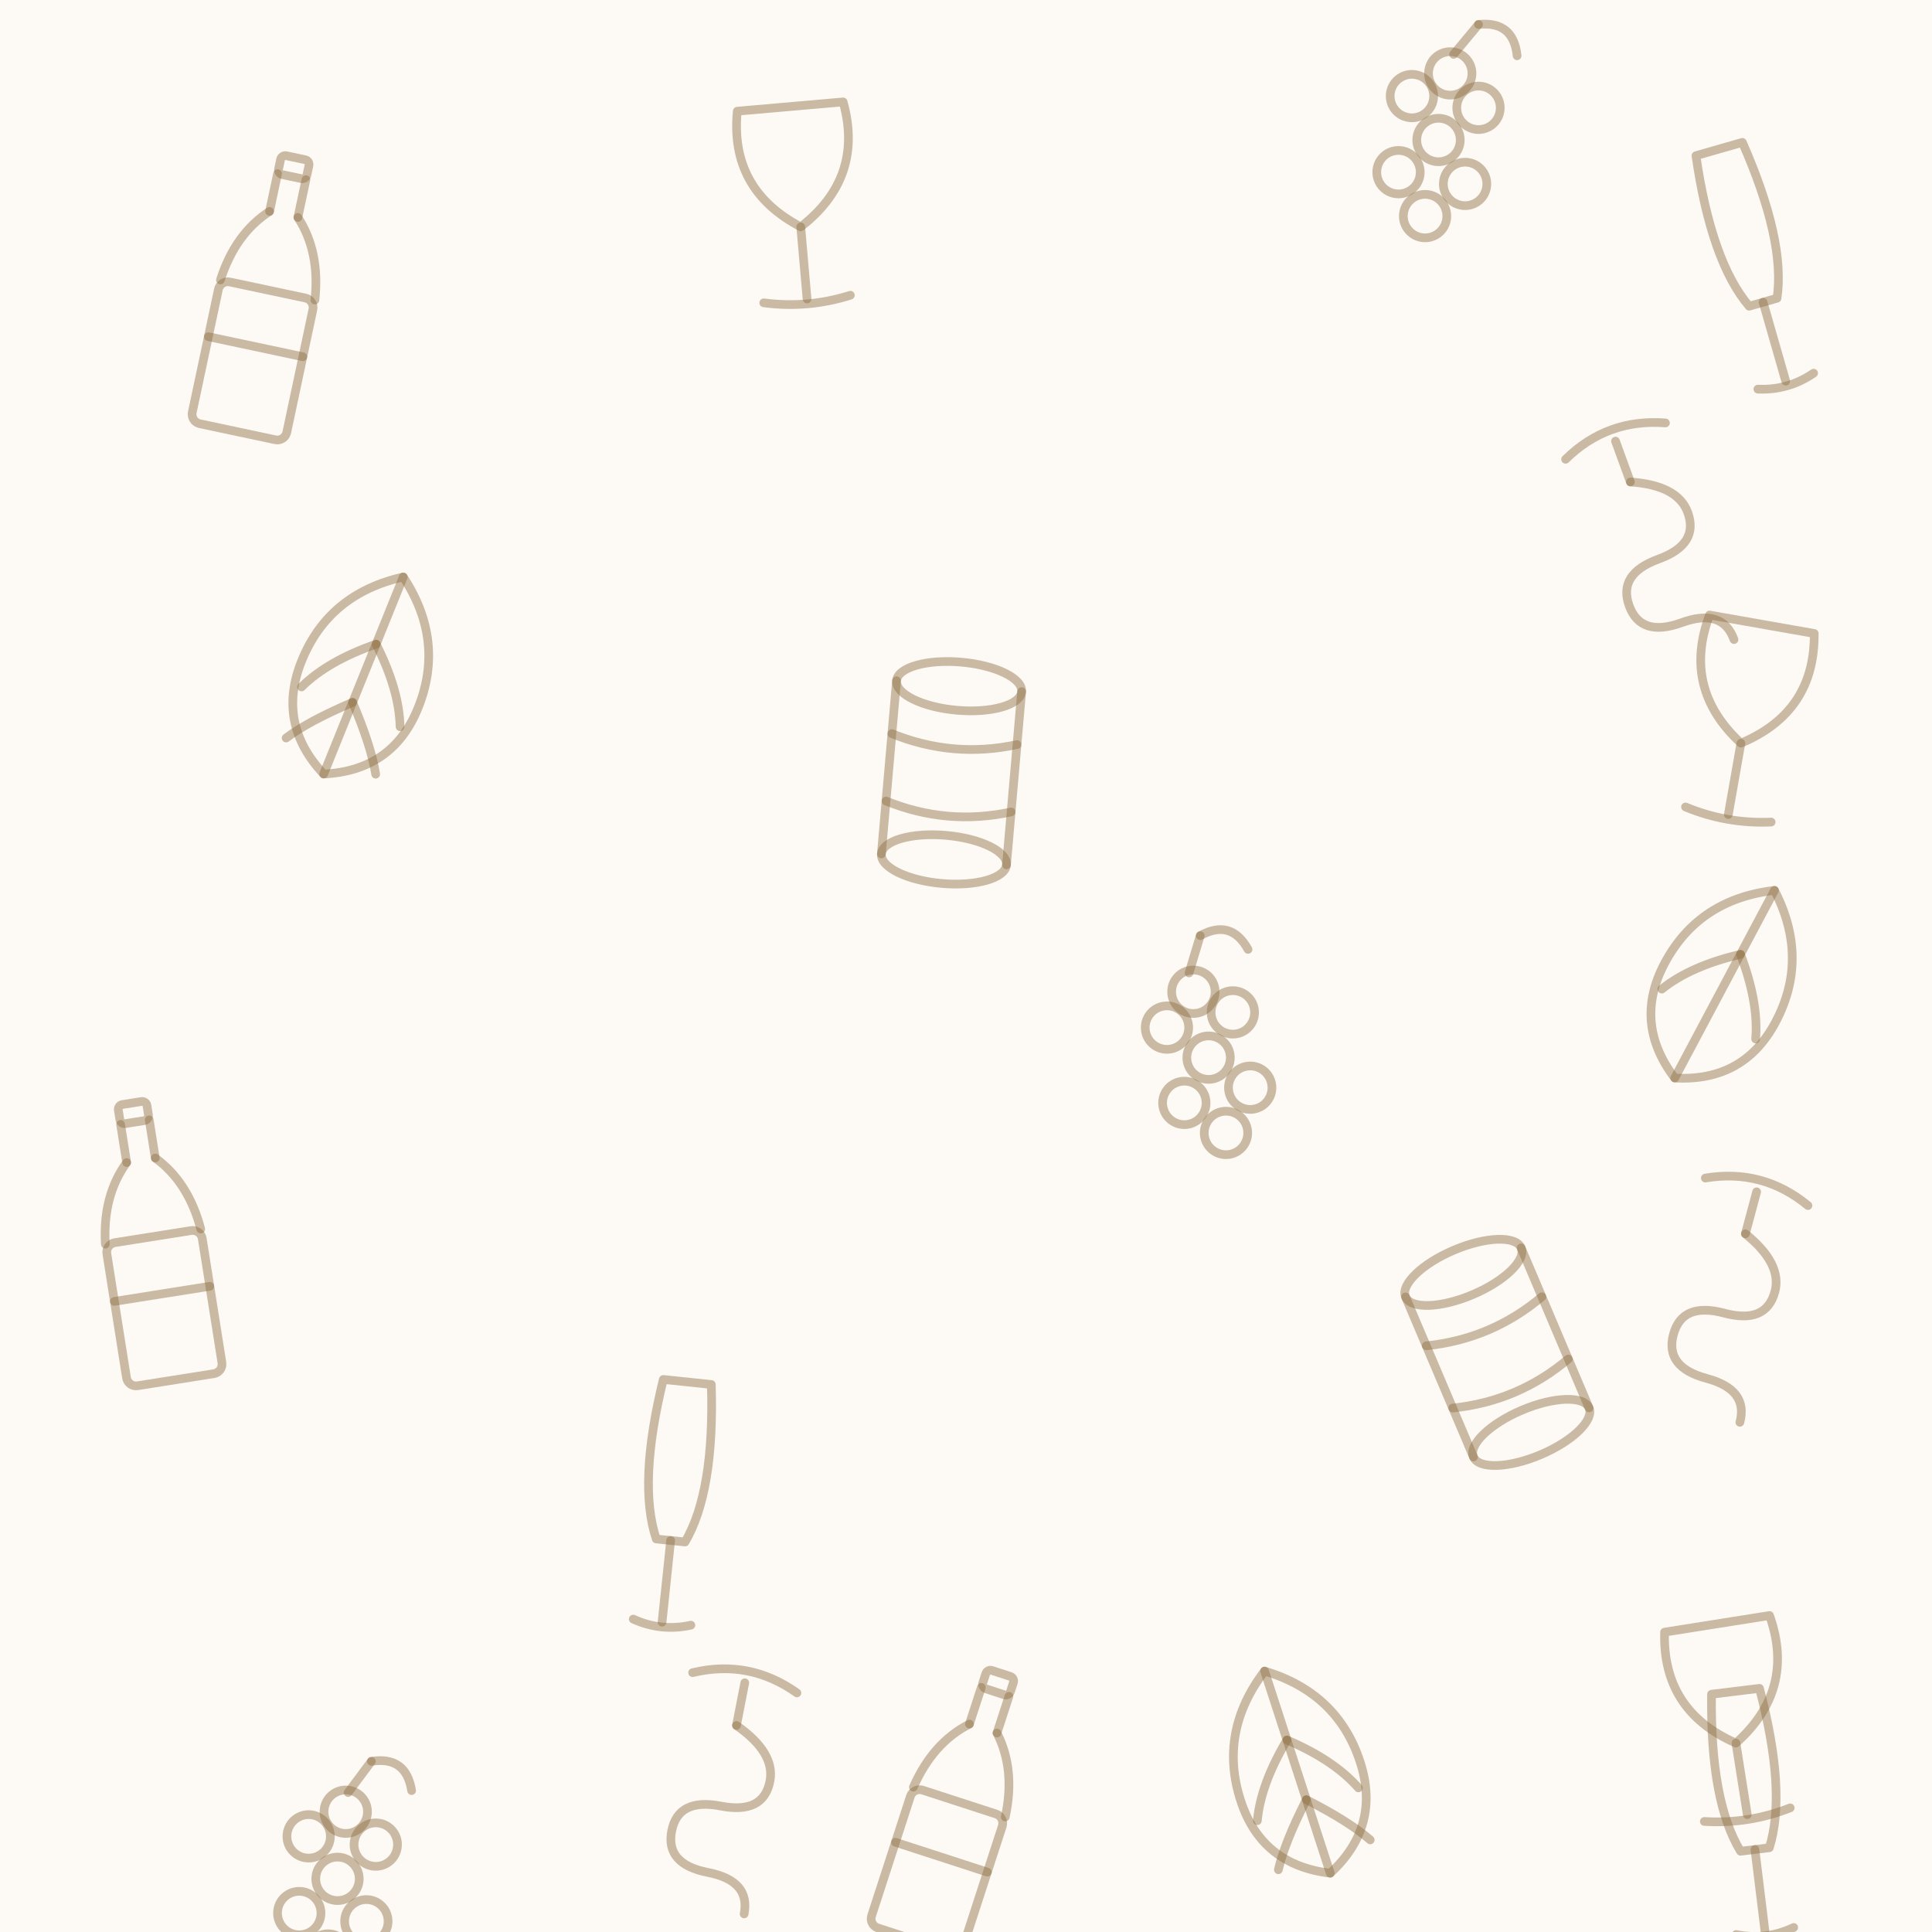
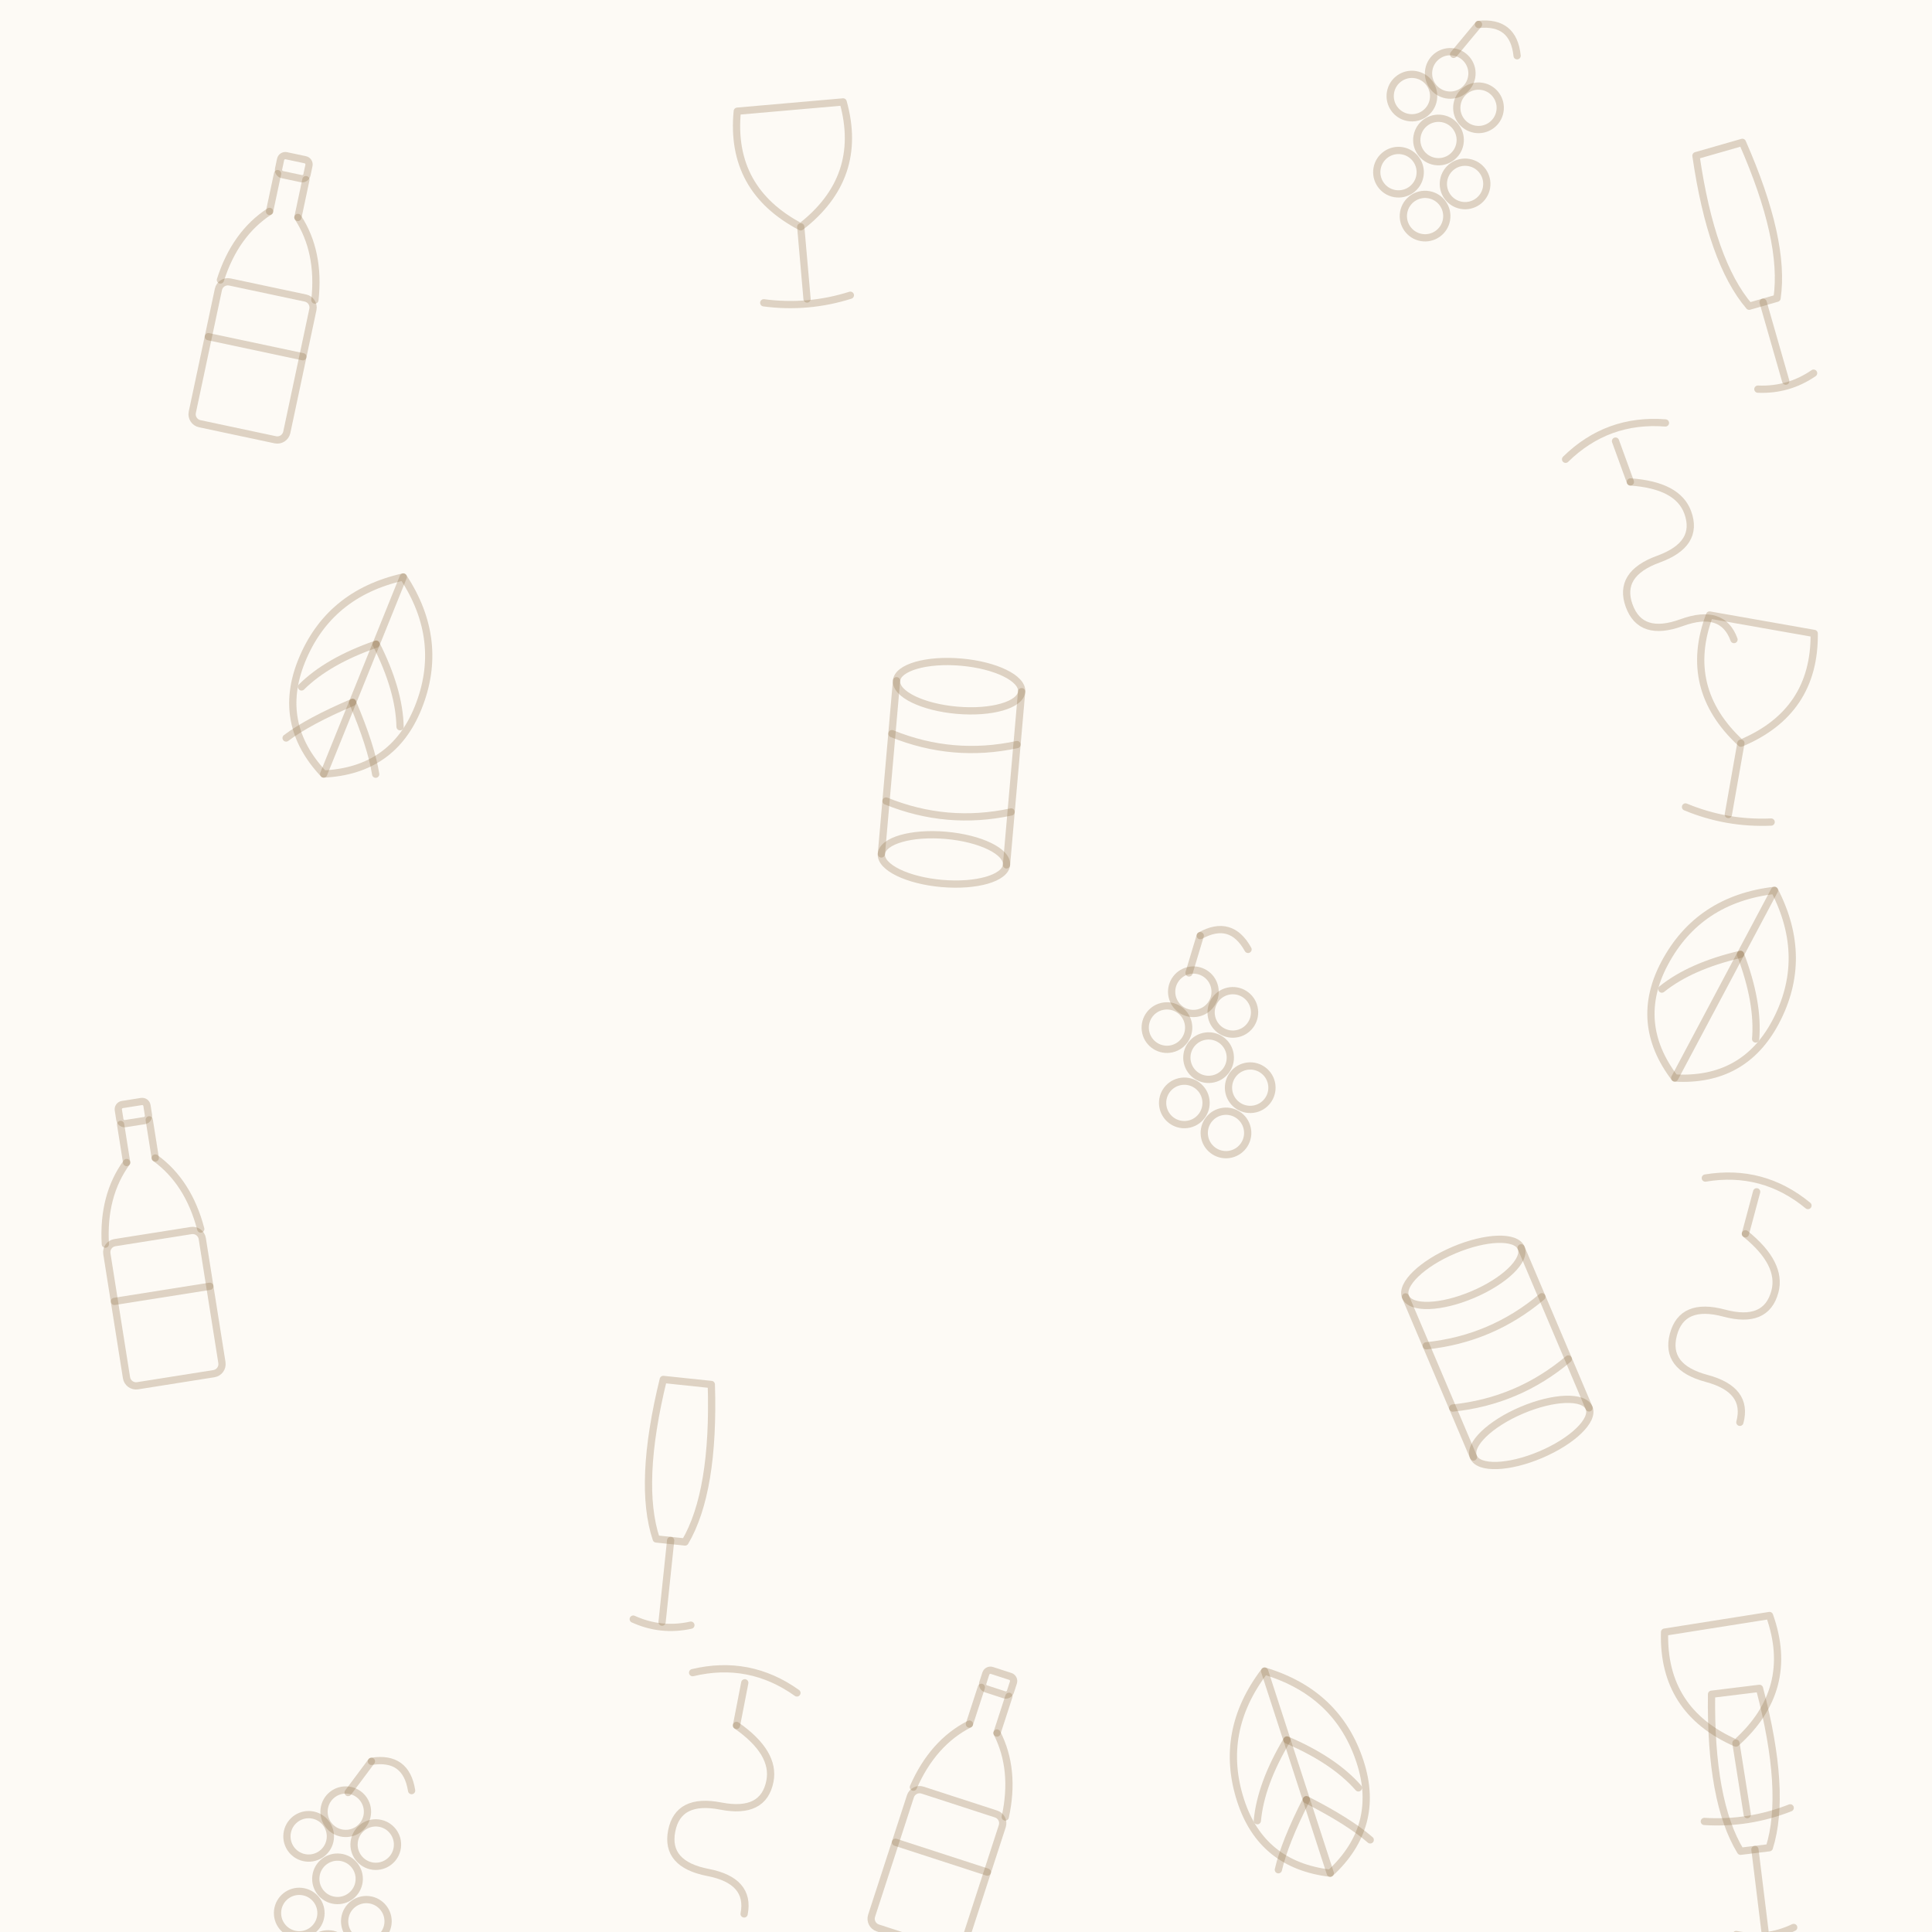
<svg xmlns="http://www.w3.org/2000/svg" viewBox="0 0 400 400" width="400" height="400">
  <rect width="400" height="400" fill="#FDFAF5" />
-   <g stroke="rgba(140,110,65,0.45)" stroke-width="1.8" stroke-linecap="round" stroke-linejoin="round" fill="none">
+   <g stroke="rgba(140,110,65,0.28)" stroke-width="1.5" stroke-linecap="round" stroke-linejoin="round" fill="none">
    <g transform="translate(55,62) rotate(12)">
      <rect x="-3" y="-30" width="6" height="4" rx="1" />
      <line x1="-3" y1="-26" x2="-3" y2="-18" />
      <line x1="3" y1="-26" x2="3" y2="-18" />
      <path d="M -3,-18 Q -9,-12 -10,-2 M 3,-18 Q 9,-12 10,-2" />
      <rect x="-10" y="-2" width="20" height="30" rx="2" />
      <line x1="-10" y1="10" x2="10" y2="10" />
    </g>
    <g transform="translate(165,38) rotate(-5)">
      <path d="M -11,-16 Q -14,0 0,9 Q 14,0 11,-16 Z" />
      <line x1="0" y1="9" x2="0" y2="24" />
      <path d="M -9,24 Q 0,26 9,24" />
    </g>
    <g transform="translate(298,28) rotate(10)">
      <circle cx="0" cy="-13" r="4.5" />
      <circle cx="7" cy="-7" r="4.5" />
      <circle cx="-7" cy="-7" r="4.5" />
      <circle cx="0" cy="1" r="4.5" />
      <circle cx="7" cy="9" r="4.5" />
      <circle cx="-7" cy="9" r="4.5" />
      <circle cx="0" cy="17" r="4.5" />
      <line x1="0" y1="-17" x2="4" y2="-24" />
      <path d="M 4,-24 Q 11,-26 13,-19" />
    </g>
    <g transform="translate(362,52) rotate(-16)">
      <path d="M -5,-22 Q -8,0 -3,11 L 3,11 Q 8,0 5,-22 Z" />
      <line x1="0" y1="11" x2="0" y2="28" />
      <path d="M -6,28 Q 0,30 6,28" />
    </g>
    <g transform="translate(76,138) rotate(22)">
      <path d="M 0,-20 Q -13,-11 -13,4 Q -13,18 0,24 Q 13,18 13,4 Q 13,-11 0,-20 Z" />
      <line x1="0" y1="-20" x2="0" y2="24" />
      <path d="M 0,-5 Q -8,2 -11,9" />
      <path d="M 0,-5 Q 8,2 11,9" />
      <path d="M 0,8 Q -7,15 -10,20" />
      <path d="M 0,8 Q 7,15 10,20" />
    </g>
    <g transform="translate(342,112) rotate(-20)">
      <path d="M -11,-22 Q 0,-27 11,-22" />
      <line x1="0" y1="-22" x2="0" y2="-13" />
      <path d="M 0,-13 Q 9,-9 9,-3 Q 9,4 0,4 Q -9,4 -9,11 Q -9,18 0,18 Q 9,18 9,25" />
    </g>
    <g transform="translate(197,160) rotate(5)">
      <ellipse cx="0" cy="-18" rx="13" ry="5" />
      <ellipse cx="0" cy="18" rx="13" ry="5" />
      <line x1="-13" y1="-18" x2="-13" y2="18" />
      <line x1="13" y1="-18" x2="13" y2="18" />
      <path d="M -13,-7 Q 0,-3 13,-7" />
      <path d="M -13,7 Q 0,11 13,7" />
    </g>
    <g transform="translate(362,145) rotate(10)">
      <path d="M -11,-16 Q -14,0 0,9 Q 14,0 11,-16 Z" />
      <line x1="0" y1="9" x2="0" y2="24" />
      <path d="M -9,24 Q 0,26 9,24" />
    </g>
    <g transform="translate(32,258) rotate(-9)">
      <rect x="-3" y="-30" width="6" height="4" rx="1" />
      <line x1="-3" y1="-26" x2="-3" y2="-18" />
      <line x1="3" y1="-26" x2="3" y2="-18" />
      <path d="M -3,-18 Q -9,-12 -10,-2 M 3,-18 Q 9,-12 10,-2" />
      <rect x="-10" y="-2" width="20" height="30" rx="2" />
      <line x1="-10" y1="10" x2="10" y2="10" />
    </g>
    <g transform="translate(250,218) rotate(-13)">
      <circle cx="0" cy="-13" r="4.5" />
      <circle cx="7" cy="-7" r="4.5" />
      <circle cx="-7" cy="-7" r="4.5" />
      <circle cx="0" cy="1" r="4.5" />
      <circle cx="7" cy="9" r="4.5" />
      <circle cx="-7" cy="9" r="4.5" />
      <circle cx="0" cy="17" r="4.5" />
      <line x1="0" y1="-17" x2="4" y2="-24" />
      <path d="M 4,-24 Q 11,-26 13,-19" />
    </g>
    <g transform="translate(358,202) rotate(28)">
      <path d="M 0,-20 Q -13,-11 -13,4 Q -13,18 0,24 Q 13,18 13,4 Q 13,-11 0,-20 Z" />
      <line x1="0" y1="-20" x2="0" y2="24" />
      <path d="M 0,-5 Q -8,2 -11,9" />
      <path d="M 0,-5 Q 8,2 11,9" />
    </g>
    <g transform="translate(140,308) rotate(6)">
      <path d="M -5,-22 Q -8,0 -3,11 L 3,11 Q 8,0 5,-22 Z" />
      <line x1="0" y1="11" x2="0" y2="28" />
      <path d="M -6,28 Q 0,30 6,28" />
    </g>
    <g transform="translate(310,280) rotate(-23)">
      <ellipse cx="0" cy="-18" rx="13" ry="5" />
      <ellipse cx="0" cy="18" rx="13" ry="5" />
      <line x1="-13" y1="-18" x2="-13" y2="18" />
      <line x1="13" y1="-18" x2="13" y2="18" />
      <path d="M -13,-7 Q 0,-3 13,-7" />
      <path d="M -13,7 Q 0,11 13,7" />
    </g>
    <g transform="translate(358,268) rotate(15)">
      <path d="M -11,-22 Q 0,-27 11,-22" />
      <line x1="0" y1="-22" x2="0" y2="-13" />
      <path d="M 0,-13 Q 9,-9 9,-3 Q 9,4 0,4 Q -9,4 -9,11 Q -9,18 0,18 Q 9,18 9,25" />
    </g>
    <g transform="translate(198,375) rotate(18)">
      <rect x="-3" y="-30" width="6" height="4" rx="1" />
      <line x1="-3" y1="-26" x2="-3" y2="-18" />
      <line x1="3" y1="-26" x2="3" y2="-18" />
      <path d="M -3,-18 Q -9,-12 -10,-2 M 3,-18 Q 9,-12 10,-2" />
      <rect x="-10" y="-2" width="20" height="30" rx="2" />
      <line x1="-10" y1="10" x2="10" y2="10" />
    </g>
    <g transform="translate(358,352) rotate(-9)">
      <path d="M -11,-16 Q -14,0 0,9 Q 14,0 11,-16 Z" />
      <line x1="0" y1="9" x2="0" y2="24" />
      <path d="M -9,24 Q 0,26 9,24" />
    </g>
    <g transform="translate(70,388) rotate(7)">
      <circle cx="0" cy="-13" r="4.5" />
      <circle cx="7" cy="-7" r="4.5" />
      <circle cx="-7" cy="-7" r="4.5" />
      <circle cx="0" cy="1" r="4.5" />
      <circle cx="7" cy="9" r="4.5" />
      <circle cx="-7" cy="9" r="4.5" />
      <circle cx="0" cy="17" r="4.5" />
      <line x1="0" y1="-17" x2="4" y2="-24" />
      <path d="M 4,-24 Q 11,-26 13,-19" />
    </g>
    <g transform="translate(268,365) rotate(-18)">
      <path d="M 0,-20 Q -13,-11 -13,4 Q -13,18 0,24 Q 13,18 13,4 Q 13,-11 0,-20 Z" />
      <line x1="0" y1="-20" x2="0" y2="24" />
      <path d="M 0,-5 Q -8,2 -11,9" />
      <path d="M 0,-5 Q 8,2 11,9" />
      <path d="M 0,8 Q -7,15 -10,20" />
      <path d="M 0,8 Q 7,15 10,20" />
    </g>
    <g transform="translate(362,372) rotate(-7)">
      <path d="M -5,-22 Q -8,0 -3,11 L 3,11 Q 8,0 5,-22 Z" />
      <line x1="0" y1="11" x2="0" y2="28" />
      <path d="M -6,28 Q 0,30 6,28" />
    </g>
    <g transform="translate(150,370) rotate(11)">
      <path d="M -11,-22 Q 0,-27 11,-22" />
      <line x1="0" y1="-22" x2="0" y2="-13" />
      <path d="M 0,-13 Q 9,-9 9,-3 Q 9,4 0,4 Q -9,4 -9,11 Q -9,18 0,18 Q 9,18 9,25" />
    </g>
  </g>
</svg>
